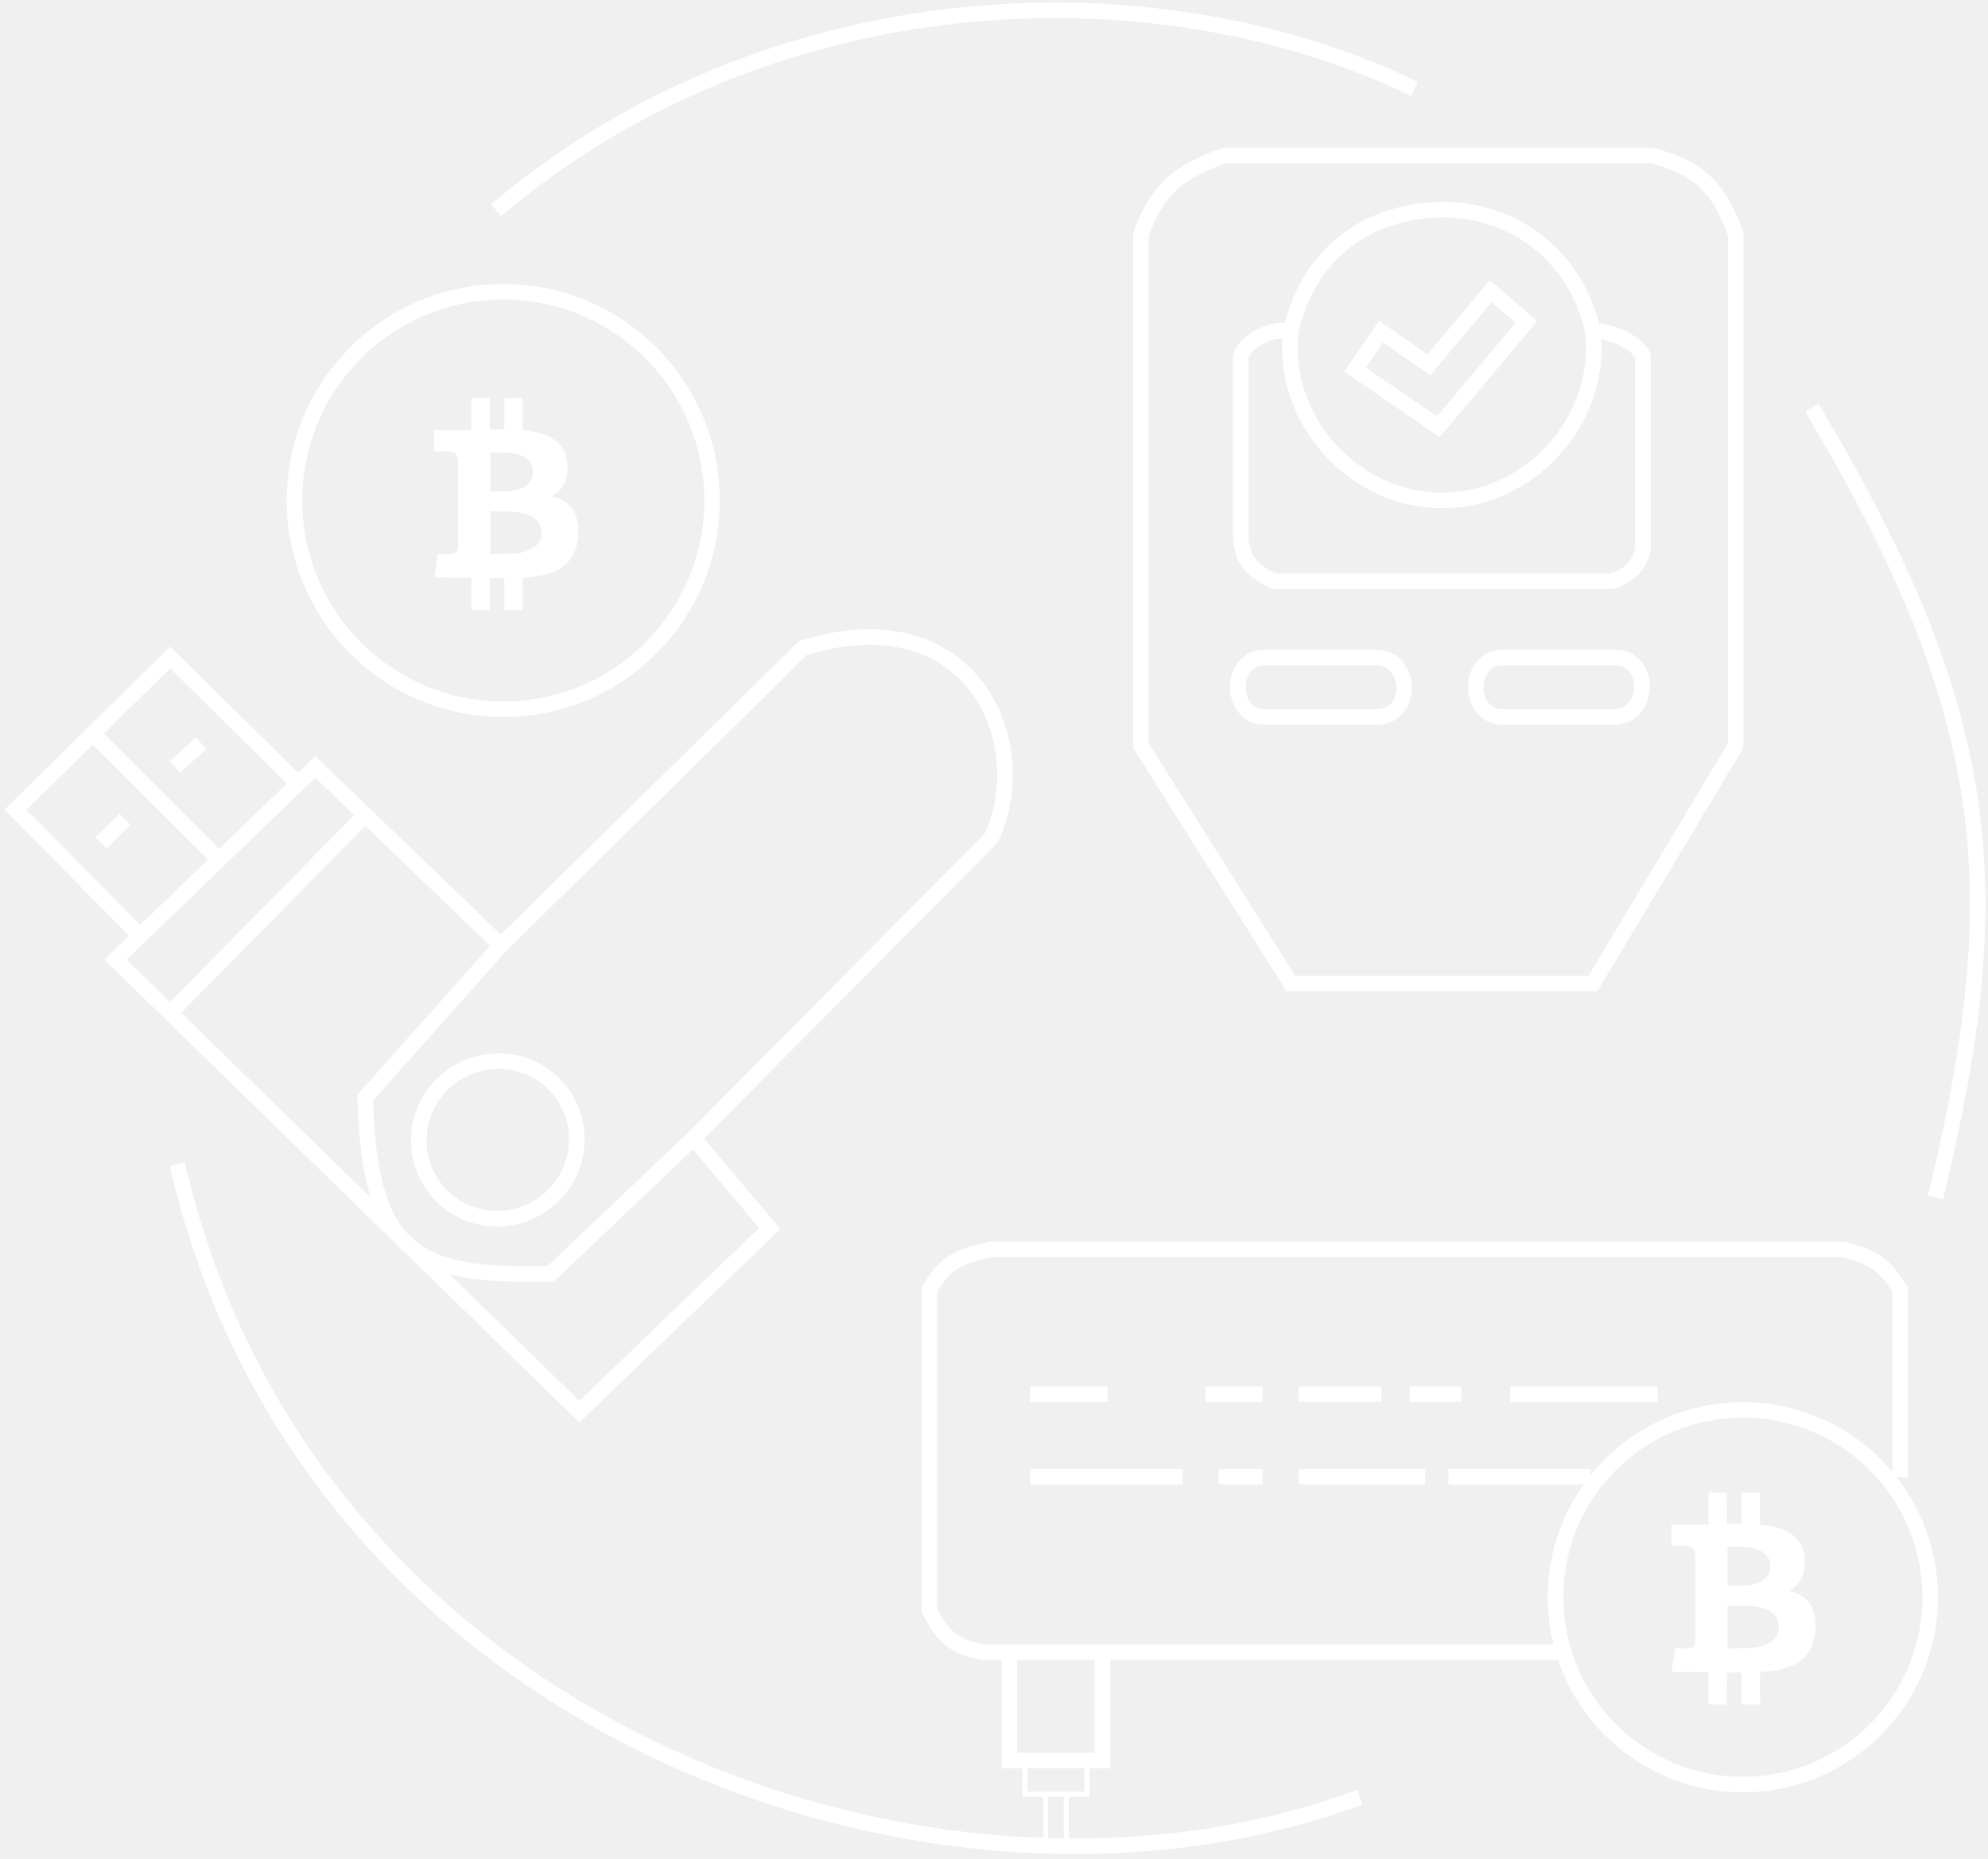
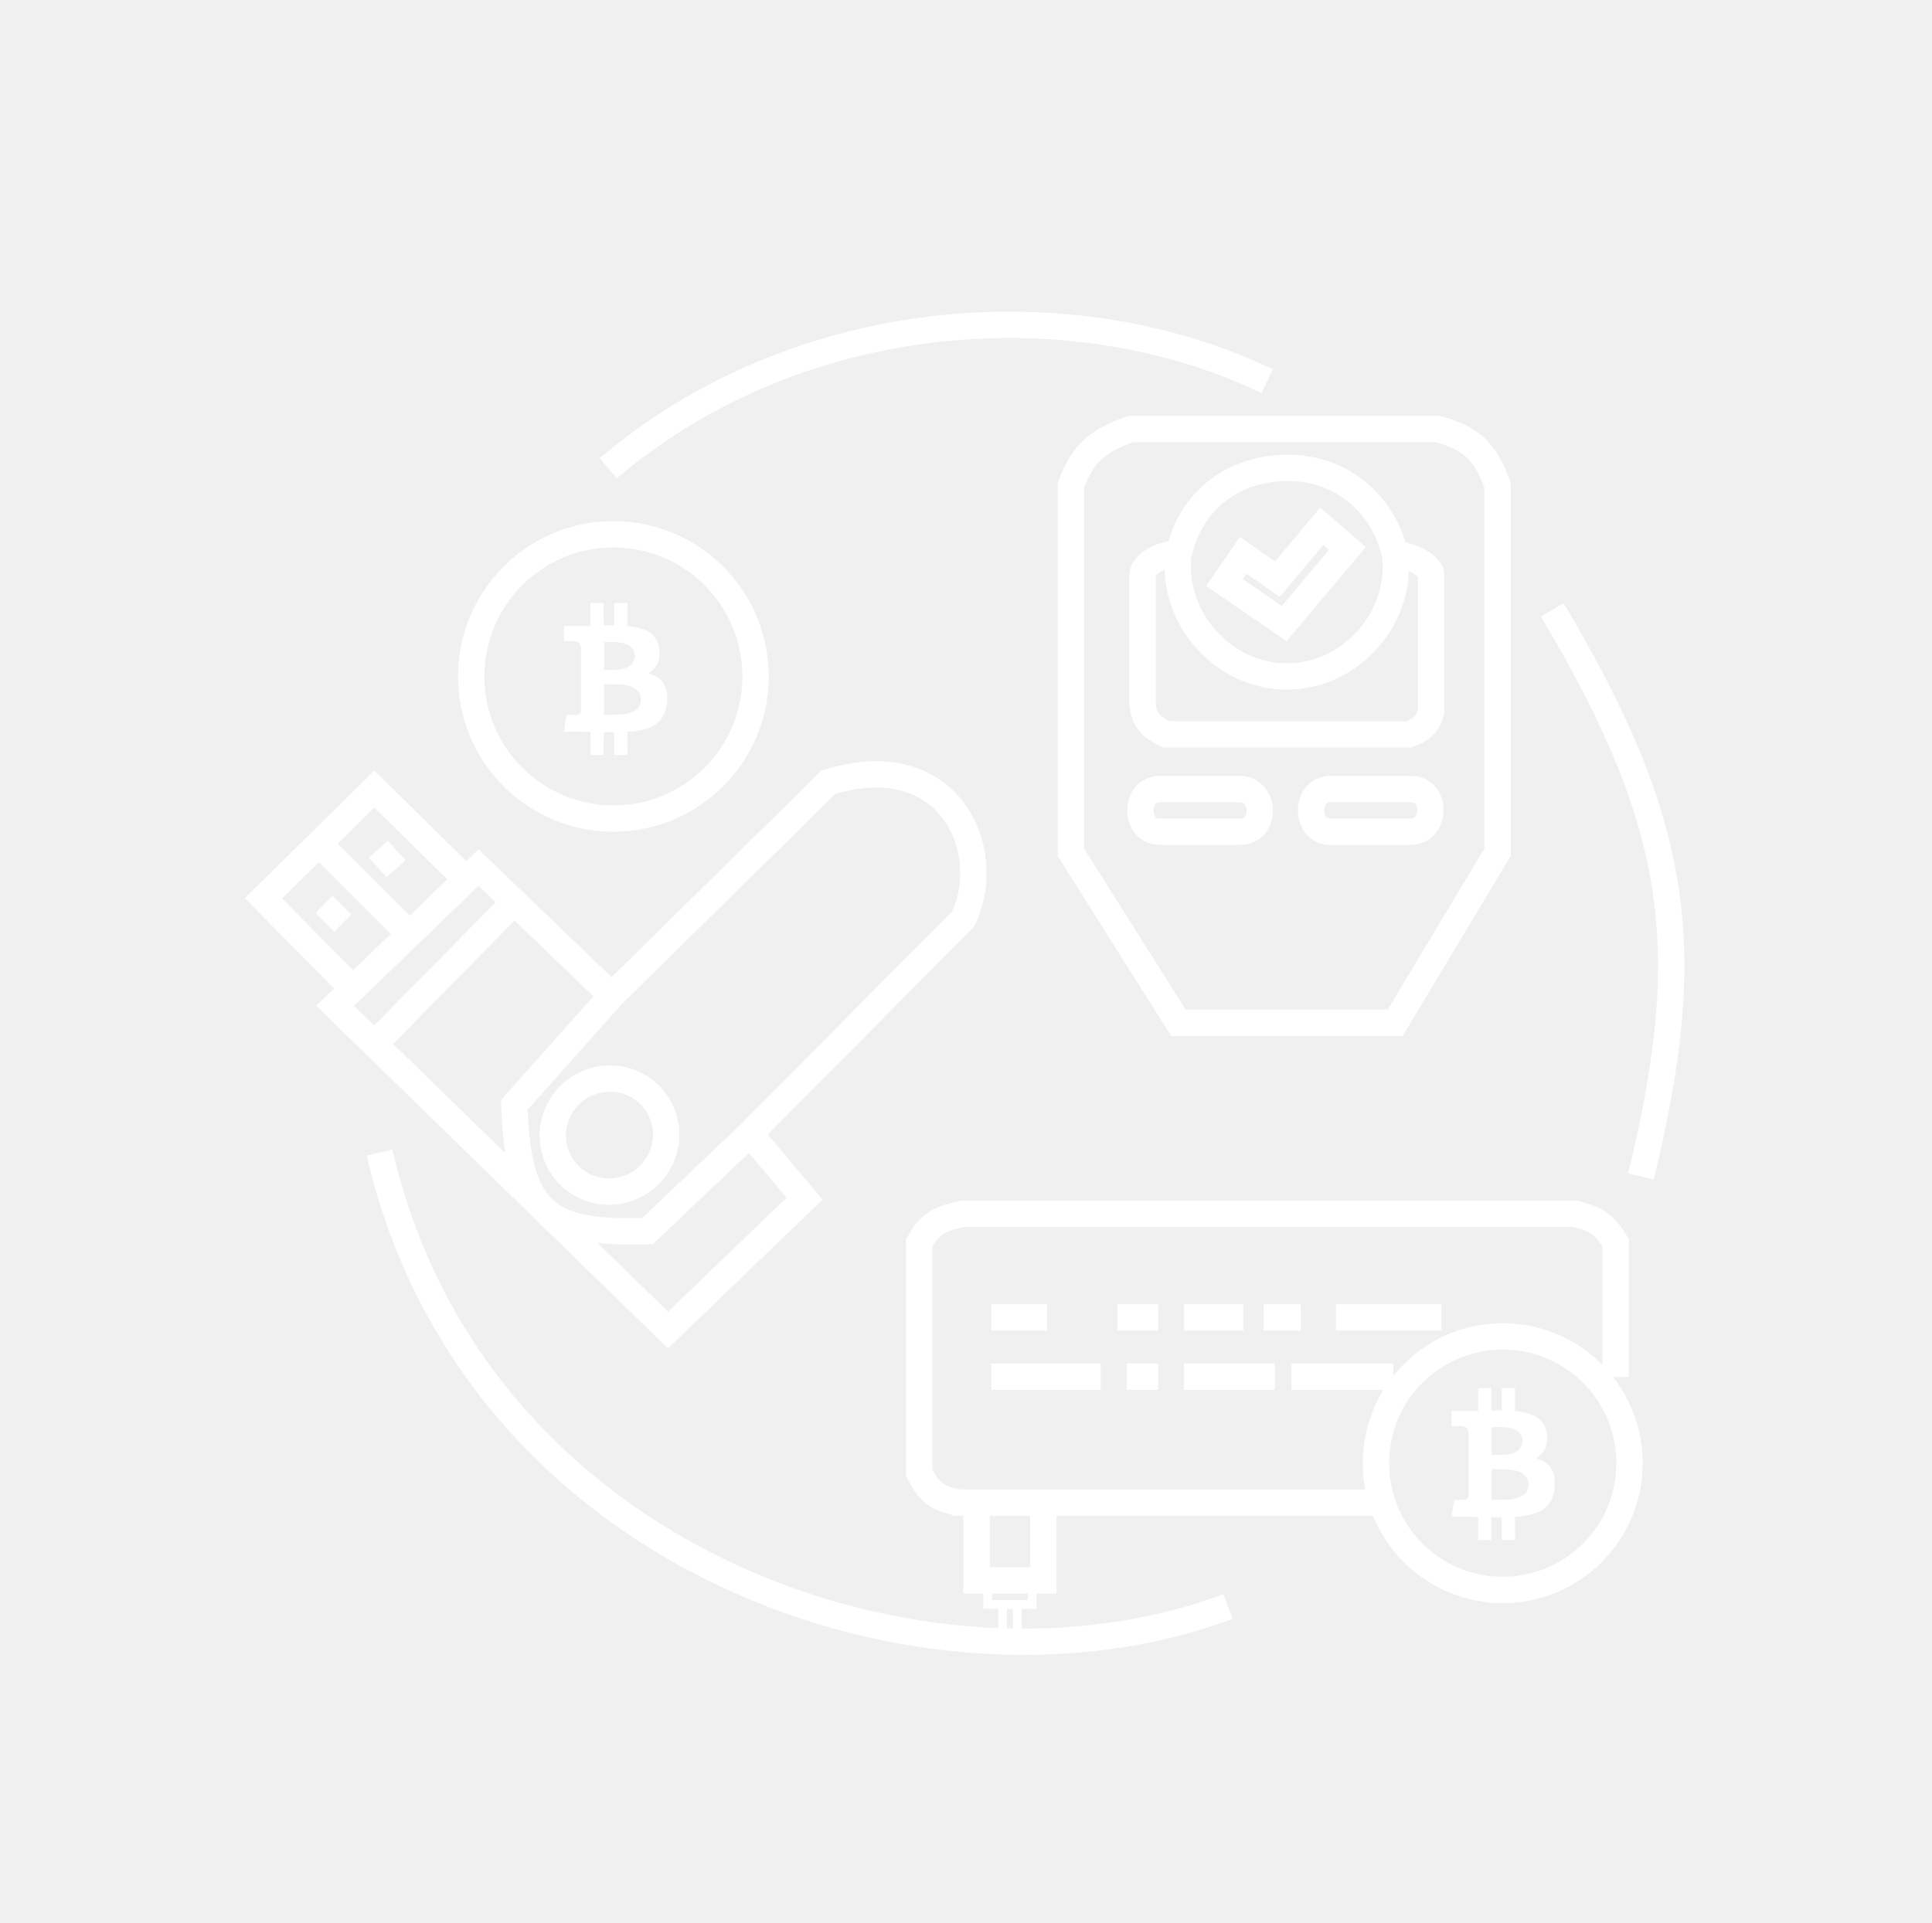
- <svg xmlns="http://www.w3.org/2000/svg" width="385" height="360" viewBox="0 0 385 360" fill="none">
-   <path d="M134.322 220.42L149.067 237.93L112.205 273.41L32.951 196.188M134.322 220.42L191.919 162.362C200.674 143.931 188.233 115.363 155.518 125.5L96.999 183.097M134.322 220.42L106.675 246.685C80.81 247.366 71.51 243.202 70.734 212.587L96.999 183.097M96.999 183.097L70.734 157.843M57.713 151.764L61.058 148.539L70.734 157.843M57.713 151.764L32.951 127.343L17.975 142.088M57.713 151.764L42.422 166.509M27.131 181.254L22.353 185.862L32.951 196.188M27.131 181.254L3 156.833L17.975 142.088M27.131 181.254L42.422 166.509M42.422 166.509L17.975 142.088M33.872 148.539L38.941 143.931M24.196 158.676L19.588 163.284M32.951 196.188L70.734 157.843M106.675 209.362C100.237 203.559 90.003 204.461 84.558 211.205C79.338 217.669 80.101 226.983 86.401 232.401C92.837 237.935 102.595 237.054 108.058 230.558C113.396 224.208 112.836 214.916 106.675 209.362Z" stroke="white" stroke-width="3" />
-   <path d="M368 286.1C368 271.924 368 249.8 368 249.8C365.284 245.458 363.255 243.428 356.914 242H192.01C184.717 243.355 182.563 245.373 180 249.8V311.9C182.873 317.743 185.441 319.007 190.624 320C190.624 320 187.461 320 195.5 320M302.5 320C272.02 320 236.236 320 213.5 320M195.5 320V341H213.5V320M195.5 320C191 320 209.793 320 213.5 320" stroke="white" stroke-width="3" />
-   <path d="M202.5 347.5H198.5V341.5H210.5V347.5H206.5M202.5 347.5V357H206.5V347.5M202.5 347.5H206.5" stroke="white" />
-   <path d="M249.977 64.216C246.501 63.148 240.595 66.316 240.301 69.285V104.765C240.915 108.594 242.15 110.375 246.752 112.598H312.182C315.768 111.206 317.106 109.915 318.173 106.608V69.285C318.322 67.357 312.463 63.748 308.496 64.216M249.977 64.216C248.064 81.31 262.267 97.066 279.467 96.932C296.547 96.798 310.396 81.191 308.496 64.216M249.977 64.216C252.915 50.633 262.855 41.893 276.702 40.717C292.087 39.41 305.232 49.126 308.496 64.216M308.496 190.47H249.977L220.948 144.392V45.325C224.112 37.099 227.415 33.603 237.075 30.119H320.016C329.335 32.743 332.759 36.205 336.143 45.325V144.392L308.496 190.47ZM262.418 71.589L267.487 64.216L276.702 70.667L288.683 56.383L295.594 62.373L278.546 82.647L262.418 71.589Z" stroke="white" stroke-width="3" />
-   <path d="M244.908 138.862C237.997 138.862 237.997 127.343 244.908 127.343H266.565C273.477 127.343 273.938 138.862 266.565 138.862H244.908Z" stroke="white" stroke-width="3" />
-   <path d="M312.643 127.343H290.986C284.075 127.343 284.075 138.862 290.986 138.862H312.643C319.555 138.862 320.016 127.343 312.643 127.343Z" stroke="white" stroke-width="3" />
-   <path d="M374.848 231.94C389.429 171.662 386.178 138.122 350.888 78.961M273.938 17.217C222.331 -7.665 148.145 -3.518 96.077 40.717M34.333 225.489C59.676 335.615 182.243 378.468 263.34 348.056" stroke="white" stroke-width="3" />
-   <circle cx="97.459" cy="96.932" r="40.431" stroke="white" stroke-width="3" />
-   <path fill-rule="evenodd" clip-rule="evenodd" d="M94.939 87.666V95.188C95.003 95.194 95.054 95.206 95.106 95.205C96.256 95.18 97.409 95.19 98.557 95.118C99.53 95.056 100.483 94.838 101.375 94.391C103.215 93.468 103.829 91.184 102.68 89.504C102.138 88.713 101.351 88.317 100.495 88.058C98.678 87.511 96.818 87.637 94.939 87.666M94.936 99.046V107.331C94.999 107.339 95.051 107.352 95.102 107.35C96.646 107.305 98.192 107.298 99.732 107.196C100.757 107.129 101.762 106.873 102.707 106.419C103.641 105.97 104.426 105.341 104.737 104.249C105.142 102.822 104.808 101.173 103.305 100.211C102.198 99.504 100.968 99.208 99.706 99.13C98.219 99.038 96.726 99.056 95.235 99.028C95.138 99.026 95.042 99.039 94.936 99.046M84.097 111.83C84.097 111.754 84.097 111.678 84.097 111.602C84.114 111.57 84.141 111.54 84.146 111.507C84.275 110.684 84.402 109.861 84.531 109.038C84.62 108.471 84.71 107.905 84.802 107.329C84.938 107.329 85.044 107.329 85.15 107.329C85.901 107.328 86.651 107.344 87.401 107.322C88.261 107.297 88.72 106.77 88.72 105.85C88.72 100.324 88.72 94.798 88.719 89.272C88.719 88.412 88.22 87.713 87.437 87.496C87.222 87.437 86.997 87.399 86.776 87.396C85.883 87.38 84.99 87.382 84.097 87.378V83.331H91.274C91.274 83.174 91.273 83.062 91.274 82.95C91.277 81.006 91.28 79.062 91.283 77.118H94.823C94.826 79.026 94.829 80.934 94.831 82.842C94.832 82.953 94.831 83.064 94.831 83.166H97.665V77.118H101.258C101.254 77.175 101.246 77.231 101.246 77.288C101.246 79.234 101.246 81.18 101.247 83.127C101.247 83.191 101.26 83.255 101.267 83.327C101.464 83.35 101.65 83.371 101.835 83.393C103.203 83.561 104.553 83.813 105.843 84.351C107.206 84.919 108.372 85.756 109.128 87.133C109.668 88.115 109.878 89.195 109.916 90.318C110.002 92.792 109.149 94.736 107.067 95.979C107.01 96.013 106.958 96.057 106.885 96.11C107.247 96.23 107.58 96.329 107.906 96.45C109.9 97.192 111.298 98.54 111.788 100.799C111.868 101.166 111.919 101.541 111.983 101.912V103.679C111.929 104.062 111.88 104.446 111.821 104.828C111.41 107.476 110.085 109.391 107.768 110.499C106.136 111.279 104.399 111.588 102.635 111.768C102.177 111.815 101.719 111.852 101.247 111.895C101.247 112.324 101.247 112.721 101.248 113.119C101.251 114.798 101.254 116.477 101.258 118.157H97.665V111.974H94.831C94.831 112.093 94.832 112.205 94.831 112.317C94.829 114.264 94.826 116.21 94.823 118.157H91.283V111.878C91.143 111.878 91.046 111.878 90.95 111.878C88.781 111.869 86.612 111.86 84.443 111.849C84.328 111.849 84.213 111.837 84.097 111.83" fill="white" />
-   <path fill-rule="evenodd" clip-rule="evenodd" d="M334.544 299.624V307.146C334.608 307.153 334.659 307.164 334.71 307.163C335.861 307.138 337.014 307.148 338.162 307.076C339.135 307.014 340.087 306.796 340.979 306.349C342.82 305.426 343.434 303.142 342.284 301.462C341.743 300.671 340.956 300.275 340.1 300.016C338.283 299.469 336.423 299.595 334.544 299.624M334.542 311.004V319.289C334.605 319.297 334.656 319.31 334.707 319.309C336.251 319.263 337.797 319.256 339.337 319.155C340.362 319.087 341.367 318.831 342.312 318.377C343.246 317.928 344.032 317.3 344.342 316.207C344.748 314.78 344.413 313.131 342.91 312.17C341.804 311.462 340.573 311.166 339.312 311.088C337.824 310.996 336.331 311.014 334.84 310.986C334.744 310.984 334.647 310.998 334.542 311.004M323.702 323.788C323.702 323.712 323.702 323.636 323.702 323.56C323.718 323.528 323.745 323.499 323.75 323.465C323.88 322.642 324.007 321.819 324.135 320.996C324.224 320.429 324.315 319.863 324.406 319.287C324.542 319.287 324.648 319.287 324.755 319.287C325.505 319.286 326.256 319.302 327.006 319.28C327.866 319.255 328.325 318.728 328.325 317.809C328.325 312.283 328.324 306.756 328.324 301.23C328.324 300.37 327.825 299.672 327.041 299.454C326.827 299.395 326.602 299.357 326.381 299.354C325.488 299.338 324.595 299.34 323.702 299.336V295.289H330.878C330.878 295.133 330.878 295.02 330.878 294.908C330.881 292.964 330.884 291.02 330.888 289.076H334.427C334.43 290.984 334.433 292.892 334.436 294.8C334.436 294.911 334.436 295.023 334.436 295.124H337.269V289.076H340.862C340.858 289.133 340.851 289.19 340.851 289.246C340.85 291.193 340.851 293.139 340.852 295.085C340.852 295.149 340.864 295.213 340.872 295.285C341.069 295.308 341.254 295.329 341.439 295.352C342.807 295.52 344.158 295.771 345.447 296.309C346.81 296.878 347.976 297.714 348.733 299.091C349.273 300.073 349.482 301.153 349.521 302.276C349.606 304.75 348.754 306.694 346.671 307.937C346.615 307.971 346.563 308.015 346.489 308.068C346.852 308.188 347.185 308.287 347.51 308.408C349.504 309.15 350.903 310.499 351.393 312.757C351.472 313.125 351.524 313.499 351.588 313.87V315.637C351.534 316.02 351.485 316.404 351.425 316.786C351.014 319.435 349.69 321.349 347.372 322.457C345.741 323.237 344.004 323.546 342.24 323.726C341.782 323.773 341.323 323.81 340.852 323.853C340.852 324.282 340.851 324.679 340.852 325.077C340.855 326.756 340.859 328.436 340.862 330.115H337.269V323.932H334.436C334.436 324.051 334.436 324.163 334.436 324.275C334.433 326.222 334.43 328.168 334.427 330.115H330.888V323.836C330.748 323.836 330.651 323.836 330.555 323.836C328.386 323.827 326.217 323.818 324.048 323.808C323.932 323.807 323.817 323.795 323.702 323.788" fill="white" />
-   <circle cx="337.525" cy="309.35" r="36.284" stroke="white" stroke-width="3" />
-   <path d="M199.5 270H214.5M233.5 270H244.5M251.5 270H267.5M273 270H283M292.5 270H321M199.5 286H229M236 286H244.5M251.5 286H276M280.5 286H308" stroke="white" stroke-width="3" />
+ <svg xmlns="http://www.w3.org/2000/svg" width="220" height="219" viewBox="0 0 220 219" fill="none">
+   <path d="M85.398 129.14L91.618 136.527L76.068 151.494L42.635 118.918M85.398 129.14L109.695 104.649C113.388 96.873 108.14 84.822 94.339 89.098L69.653 113.396M85.398 129.14L73.735 140.22C62.824 140.507 58.901 138.751 58.574 125.836L69.653 113.396M69.653 113.396L58.574 102.742M53.081 100.178L54.492 98.817L58.574 102.742M53.081 100.178L42.635 89.876L36.317 96.096M53.081 100.178L46.63 106.398M40.18 112.618L38.164 114.562L42.635 118.918M40.18 112.618L30 102.316L36.317 96.096M40.18 112.618L46.63 106.398M46.63 106.398L36.317 96.096M43.023 98.817L45.161 96.873M38.941 103.094L36.998 105.037M42.635 118.918L58.574 102.742M73.735 124.475C71.019 122.027 66.702 122.408 64.405 125.253C62.203 127.98 62.525 131.909 65.183 134.194C67.897 136.529 72.014 136.157 74.318 133.417C76.57 130.738 76.334 126.818 73.735 124.475Z" stroke="white" stroke-width="3" />
+   <path d="M183.974 156.847C183.974 150.867 183.974 141.534 183.974 141.534C182.829 139.703 181.973 138.846 179.298 138.244H109.733C106.657 138.815 105.748 139.667 104.667 141.534V167.731C105.879 170.196 106.962 170.729 109.149 171.148C109.149 171.148 107.815 171.148 111.206 171.148M156.343 171.148C143.485 171.148 128.39 171.148 118.799 171.148M111.206 171.148V180.007H118.799V171.148M111.206 171.148C109.307 171.148 117.235 171.148 118.799 171.148" stroke="white" stroke-width="3" />
+   <path d="M114.159 182.749H112.471V180.218H117.533V182.749H115.846M114.159 182.749V186.756H115.846V182.749M114.159 182.749H115.846" stroke="white" />
+   <path d="M134.187 63.246C132.72 62.795 130.229 64.132 130.105 65.384V80.351C130.364 81.966 130.885 82.718 132.826 83.656H160.428C161.941 83.068 162.505 82.524 162.955 81.129V65.384C163.018 64.571 160.546 63.048 158.873 63.246M134.187 63.246C133.38 70.457 139.371 77.103 146.627 77.047C153.832 76.99 159.674 70.406 158.873 63.246M134.187 63.246C135.426 57.516 139.619 53.829 145.461 53.333C151.951 52.781 157.496 56.88 158.873 63.246M158.873 116.506H134.187L121.941 97.068V55.276C123.275 51.806 124.669 50.332 128.744 48.862H163.732C167.664 49.969 169.108 51.429 170.536 55.276V97.068L158.873 116.506ZM139.435 66.356L141.573 63.246L145.461 65.967L150.515 59.941L153.43 62.468L146.238 71.021L139.435 66.356Z" stroke="white" stroke-width="3" />
+   <path d="M132.049 94.735C129.133 94.735 129.133 89.876 132.049 89.876H141.184C144.1 89.876 144.295 94.735 141.184 94.735H132.049Z" stroke="white" stroke-width="3" />
+   <path d="M160.622 89.876H151.486C148.571 89.876 148.571 94.735 151.486 94.735H160.622C163.538 94.735 163.732 89.876 160.622 89.876Z" stroke="white" stroke-width="3" />
+   <path d="M186.864 134C193.015 108.572 191.643 94.423 176.756 69.466M144.295 43.419C122.525 32.923 91.23 34.672 69.265 53.333M43.218 131.278C53.909 177.735 105.614 195.812 139.824 182.983" stroke="white" stroke-width="3" />
+   <circle cx="69.848" cy="77.047" r="16.189" stroke="white" stroke-width="3" />
+   <path fill-rule="evenodd" clip-rule="evenodd" d="M68.784 73.138V76.311C68.811 76.314 68.832 76.319 68.854 76.318C69.339 76.308 69.826 76.312 70.31 76.282C70.72 76.256 71.122 76.164 71.499 75.975C72.275 75.585 72.534 74.622 72.049 73.914C71.82 73.58 71.489 73.413 71.127 73.304C70.361 73.073 69.576 73.126 68.784 73.138M68.783 77.939V81.434C68.809 81.437 68.831 81.443 68.852 81.442C69.504 81.423 70.156 81.42 70.806 81.377C71.238 81.349 71.662 81.241 72.061 81.049C72.454 80.86 72.786 80.595 72.917 80.134C73.088 79.532 72.947 78.836 72.313 78.431C71.846 78.132 71.327 78.007 70.795 77.974C70.167 77.936 69.537 77.943 68.909 77.931C68.868 77.93 68.827 77.936 68.783 77.939M64.21 83.331C64.21 83.299 64.21 83.267 64.21 83.235C64.217 83.222 64.228 83.209 64.231 83.195C64.285 82.848 64.339 82.501 64.393 82.153C64.43 81.914 64.469 81.675 64.507 81.432C64.564 81.432 64.609 81.432 64.654 81.432C64.971 81.432 65.287 81.439 65.604 81.429C65.967 81.419 66.16 81.196 66.16 80.809C66.16 78.478 66.16 76.146 66.16 73.815C66.16 73.452 65.949 73.158 65.619 73.066C65.528 73.041 65.433 73.025 65.34 73.023C64.963 73.017 64.587 73.018 64.21 73.016V71.309H67.237C67.237 71.243 67.237 71.195 67.237 71.148C67.239 70.328 67.24 69.508 67.241 68.688H68.734C68.736 69.493 68.737 70.298 68.738 71.103C68.738 71.149 68.738 71.196 68.738 71.239H69.933V68.688H71.449C71.447 68.712 71.444 68.736 71.444 68.76C71.444 69.581 71.444 70.402 71.445 71.223C71.445 71.25 71.45 71.277 71.453 71.307C71.536 71.317 71.615 71.326 71.693 71.335C72.27 71.406 72.839 71.512 73.383 71.739C73.958 71.979 74.45 72.332 74.769 72.913C74.997 73.327 75.085 73.782 75.102 74.256C75.138 75.3 74.778 76.12 73.9 76.644C73.876 76.659 73.854 76.677 73.823 76.7C73.976 76.75 74.116 76.792 74.254 76.843C75.095 77.156 75.685 77.725 75.891 78.678C75.925 78.833 75.947 78.991 75.974 79.147V79.893C75.951 80.054 75.93 80.216 75.905 80.377C75.732 81.495 75.173 82.302 74.195 82.77C73.507 83.099 72.774 83.229 72.03 83.305C71.837 83.325 71.644 83.341 71.445 83.358C71.445 83.539 71.445 83.707 71.445 83.875C71.446 84.583 71.448 85.292 71.449 86H69.933V83.392H68.738C68.738 83.442 68.738 83.489 68.738 83.537C68.737 84.358 68.736 85.179 68.734 86H67.241V83.351C67.182 83.351 67.141 83.351 67.101 83.351C66.186 83.347 65.271 83.344 64.356 83.339C64.307 83.339 64.259 83.334 64.21 83.331" fill="white" />
+   <path fill-rule="evenodd" clip-rule="evenodd" d="M169.861 162.552V165.725C169.888 165.728 169.91 165.733 169.931 165.732C170.417 165.722 170.903 165.726 171.387 165.695C171.798 165.67 172.2 165.578 172.576 165.389C173.352 164.999 173.611 164.036 173.126 163.327C172.898 162.994 172.566 162.826 172.205 162.717C171.438 162.486 170.654 162.54 169.861 162.552M169.86 167.353V170.848C169.887 170.851 169.908 170.857 169.93 170.856C170.581 170.837 171.233 170.834 171.883 170.791C172.315 170.762 172.739 170.655 173.138 170.463C173.532 170.274 173.863 170.008 173.994 169.548C174.166 168.945 174.024 168.25 173.39 167.844C172.924 167.546 172.404 167.421 171.872 167.388C171.245 167.349 170.615 167.357 169.986 167.345C169.945 167.344 169.905 167.35 169.86 167.353M165.287 172.746C165.287 172.714 165.287 172.681 165.287 172.649C165.294 172.636 165.305 172.624 165.308 172.609C165.362 172.262 165.416 171.915 165.47 171.568C165.507 171.329 165.546 171.09 165.584 170.847C165.642 170.847 165.687 170.847 165.731 170.847C166.048 170.846 166.365 170.853 166.681 170.844C167.044 170.833 167.237 170.611 167.237 170.223C167.237 167.892 167.237 165.561 167.237 163.23C167.237 162.867 167.026 162.572 166.696 162.48C166.606 162.456 166.51 162.44 166.417 162.438C166.041 162.432 165.664 162.432 165.287 162.431V160.723H168.315C168.315 160.657 168.314 160.61 168.315 160.562C168.316 159.743 168.317 158.923 168.318 158.103H169.812C169.813 158.907 169.814 159.712 169.815 160.517C169.815 160.564 169.815 160.611 169.815 160.654H171.011V158.103H172.526C172.525 158.127 172.521 158.15 172.521 158.174C172.521 158.995 172.521 159.816 172.522 160.637C172.522 160.664 172.527 160.691 172.53 160.722C172.613 160.731 172.692 160.74 172.77 160.75C173.347 160.821 173.916 160.927 174.46 161.154C175.035 161.394 175.527 161.746 175.846 162.327C176.074 162.742 176.163 163.197 176.179 163.671C176.215 164.714 175.855 165.534 174.977 166.059C174.953 166.073 174.931 166.092 174.9 166.114C175.053 166.165 175.193 166.207 175.331 166.258C176.172 166.571 176.762 167.139 176.969 168.092C177.002 168.247 177.024 168.405 177.051 168.562V169.307C177.028 169.469 177.007 169.631 176.982 169.792C176.809 170.909 176.25 171.717 175.273 172.184C174.584 172.513 173.851 172.644 173.107 172.72C172.914 172.739 172.721 172.755 172.522 172.773C172.522 172.954 172.522 173.122 172.522 173.289C172.523 173.998 172.525 174.706 172.526 175.415H171.011V172.806H169.815C169.815 172.857 169.815 172.904 169.815 172.951C169.814 173.772 169.813 174.593 169.812 175.415H168.318V172.766C168.259 172.766 168.219 172.766 168.178 172.766C167.263 172.762 166.348 172.758 165.433 172.754C165.384 172.754 165.336 172.748 165.287 172.746" fill="white" />
+   <circle cx="171.119" cy="166.655" r="14.439" stroke="white" stroke-width="3" />
+   <path d="M112.894 150.055H119.221M127.236 150.055H131.877M134.83 150.055H141.579M143.899 150.055H148.118M152.125 150.055H164.148M112.894 156.805H125.338M128.291 156.805H131.877M134.83 156.805H145.165M147.063 156.805H158.664" stroke="white" stroke-width="3" />
</svg>
